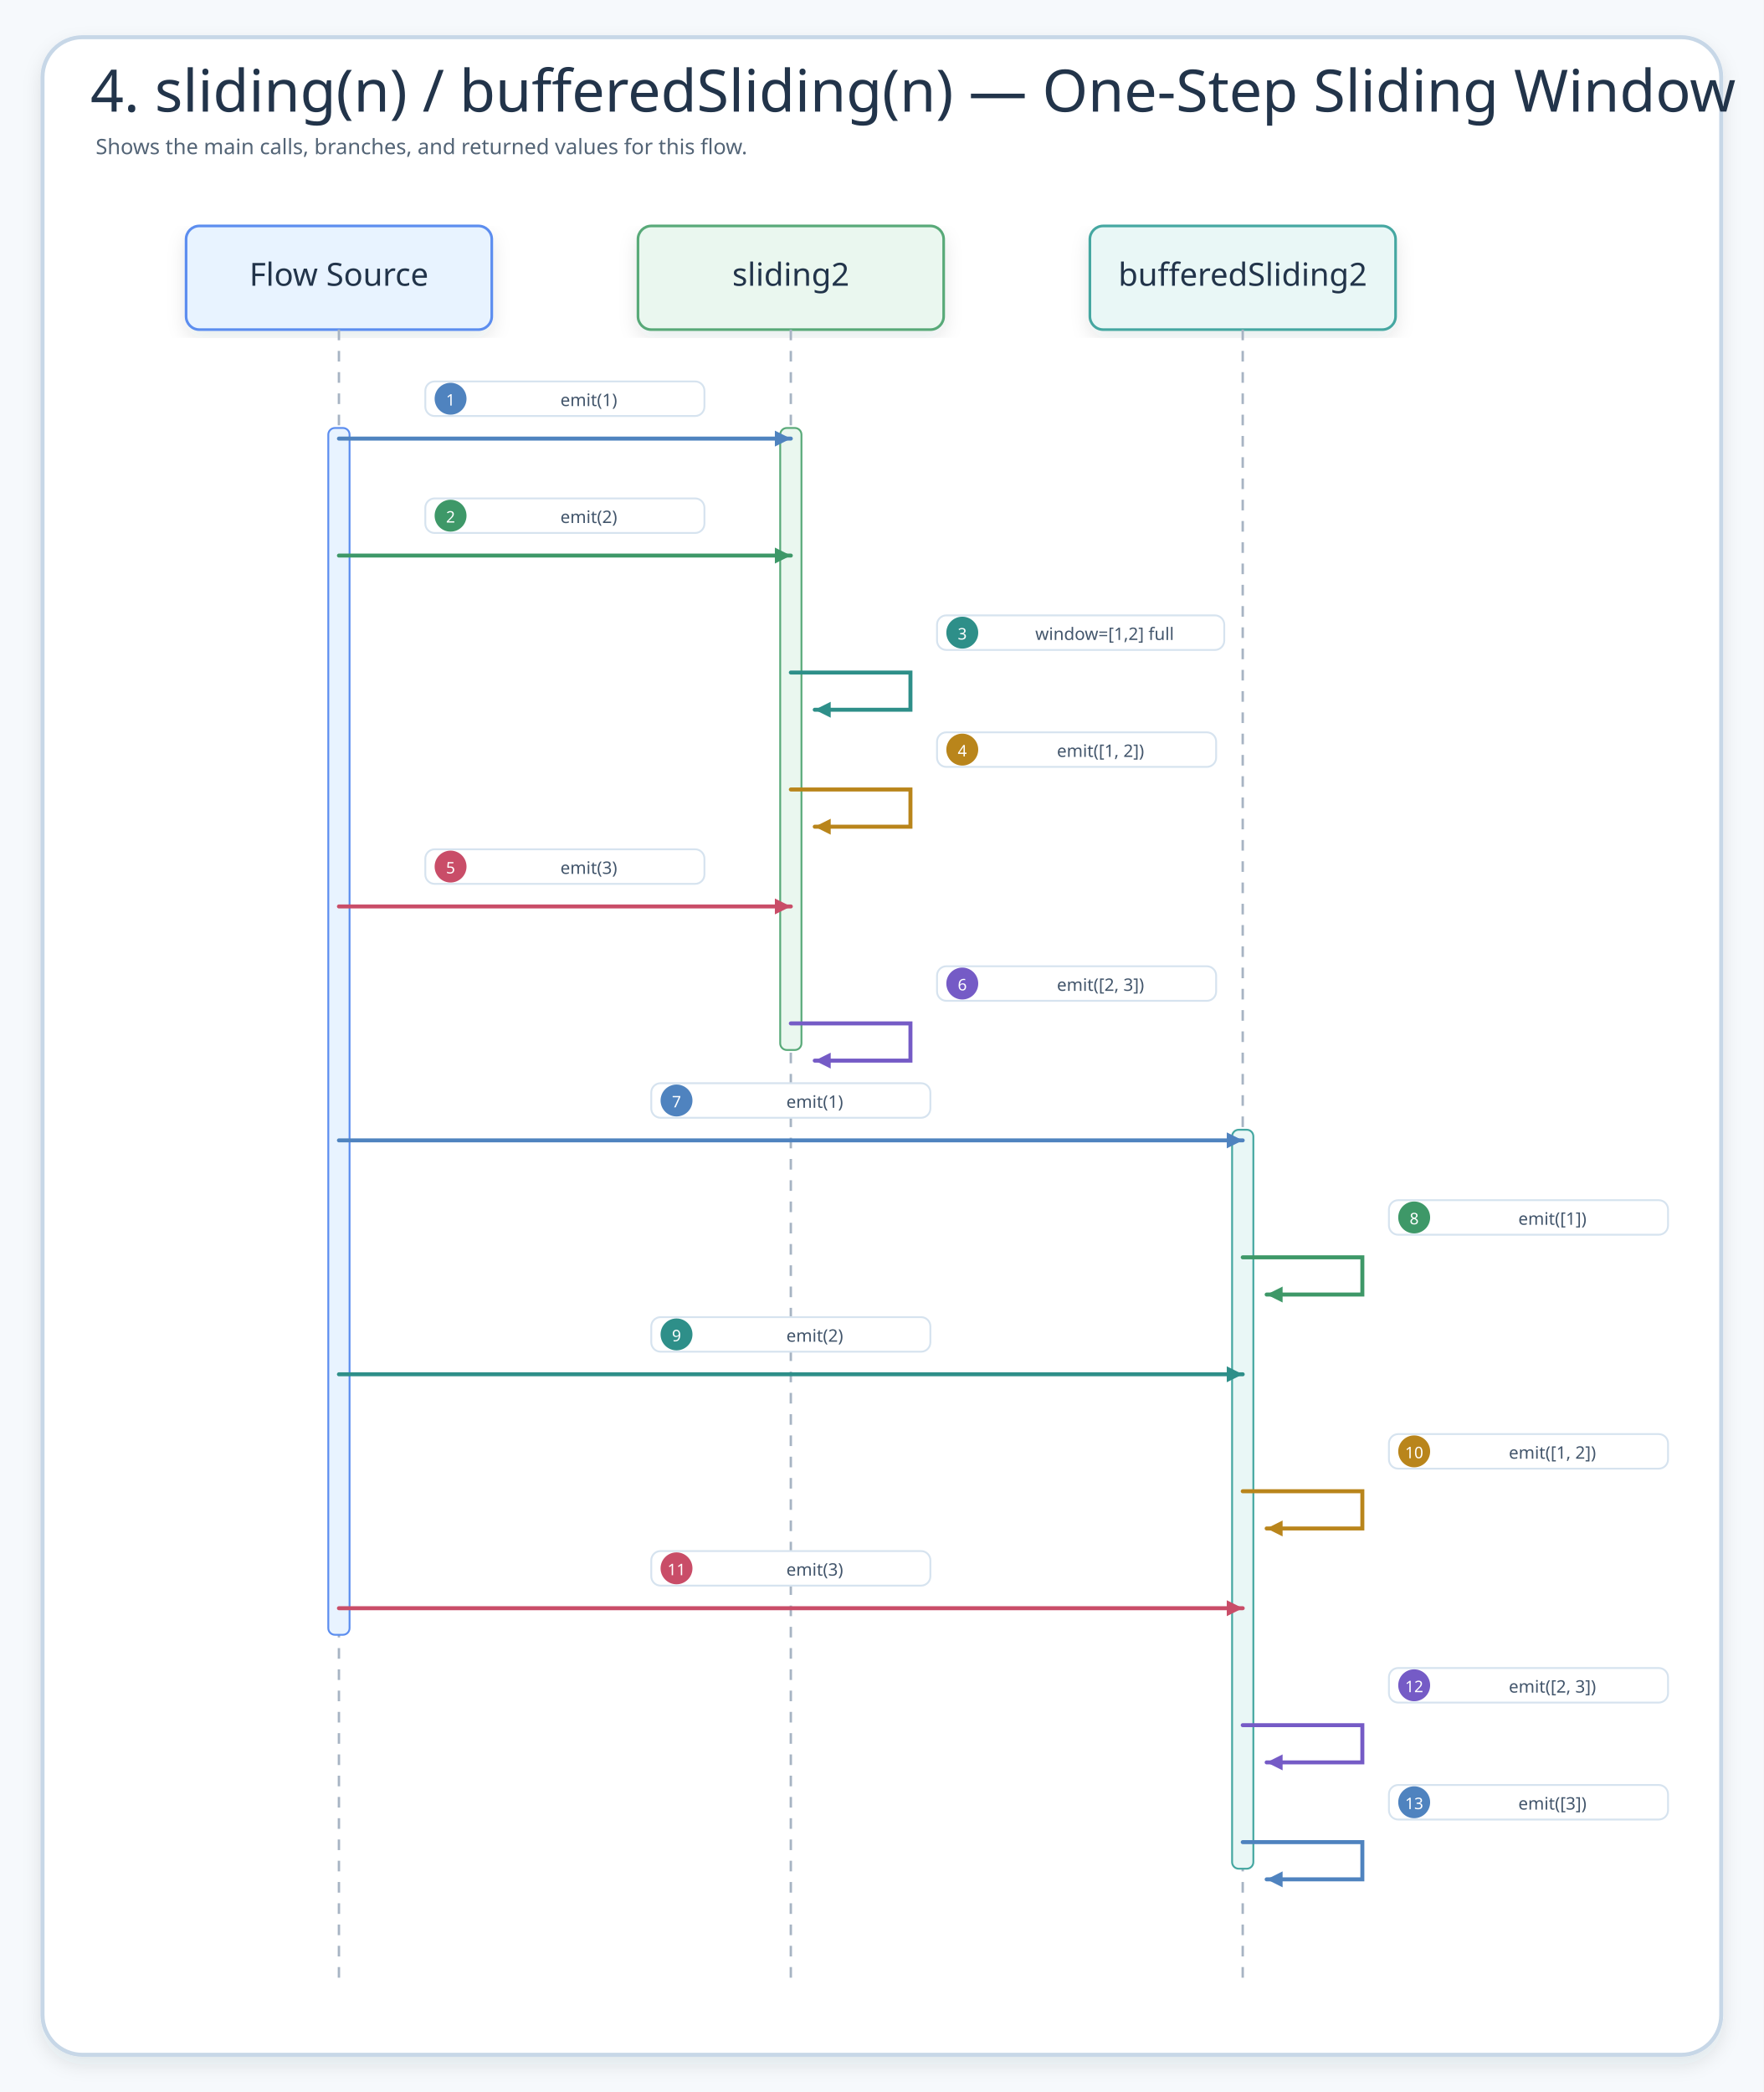
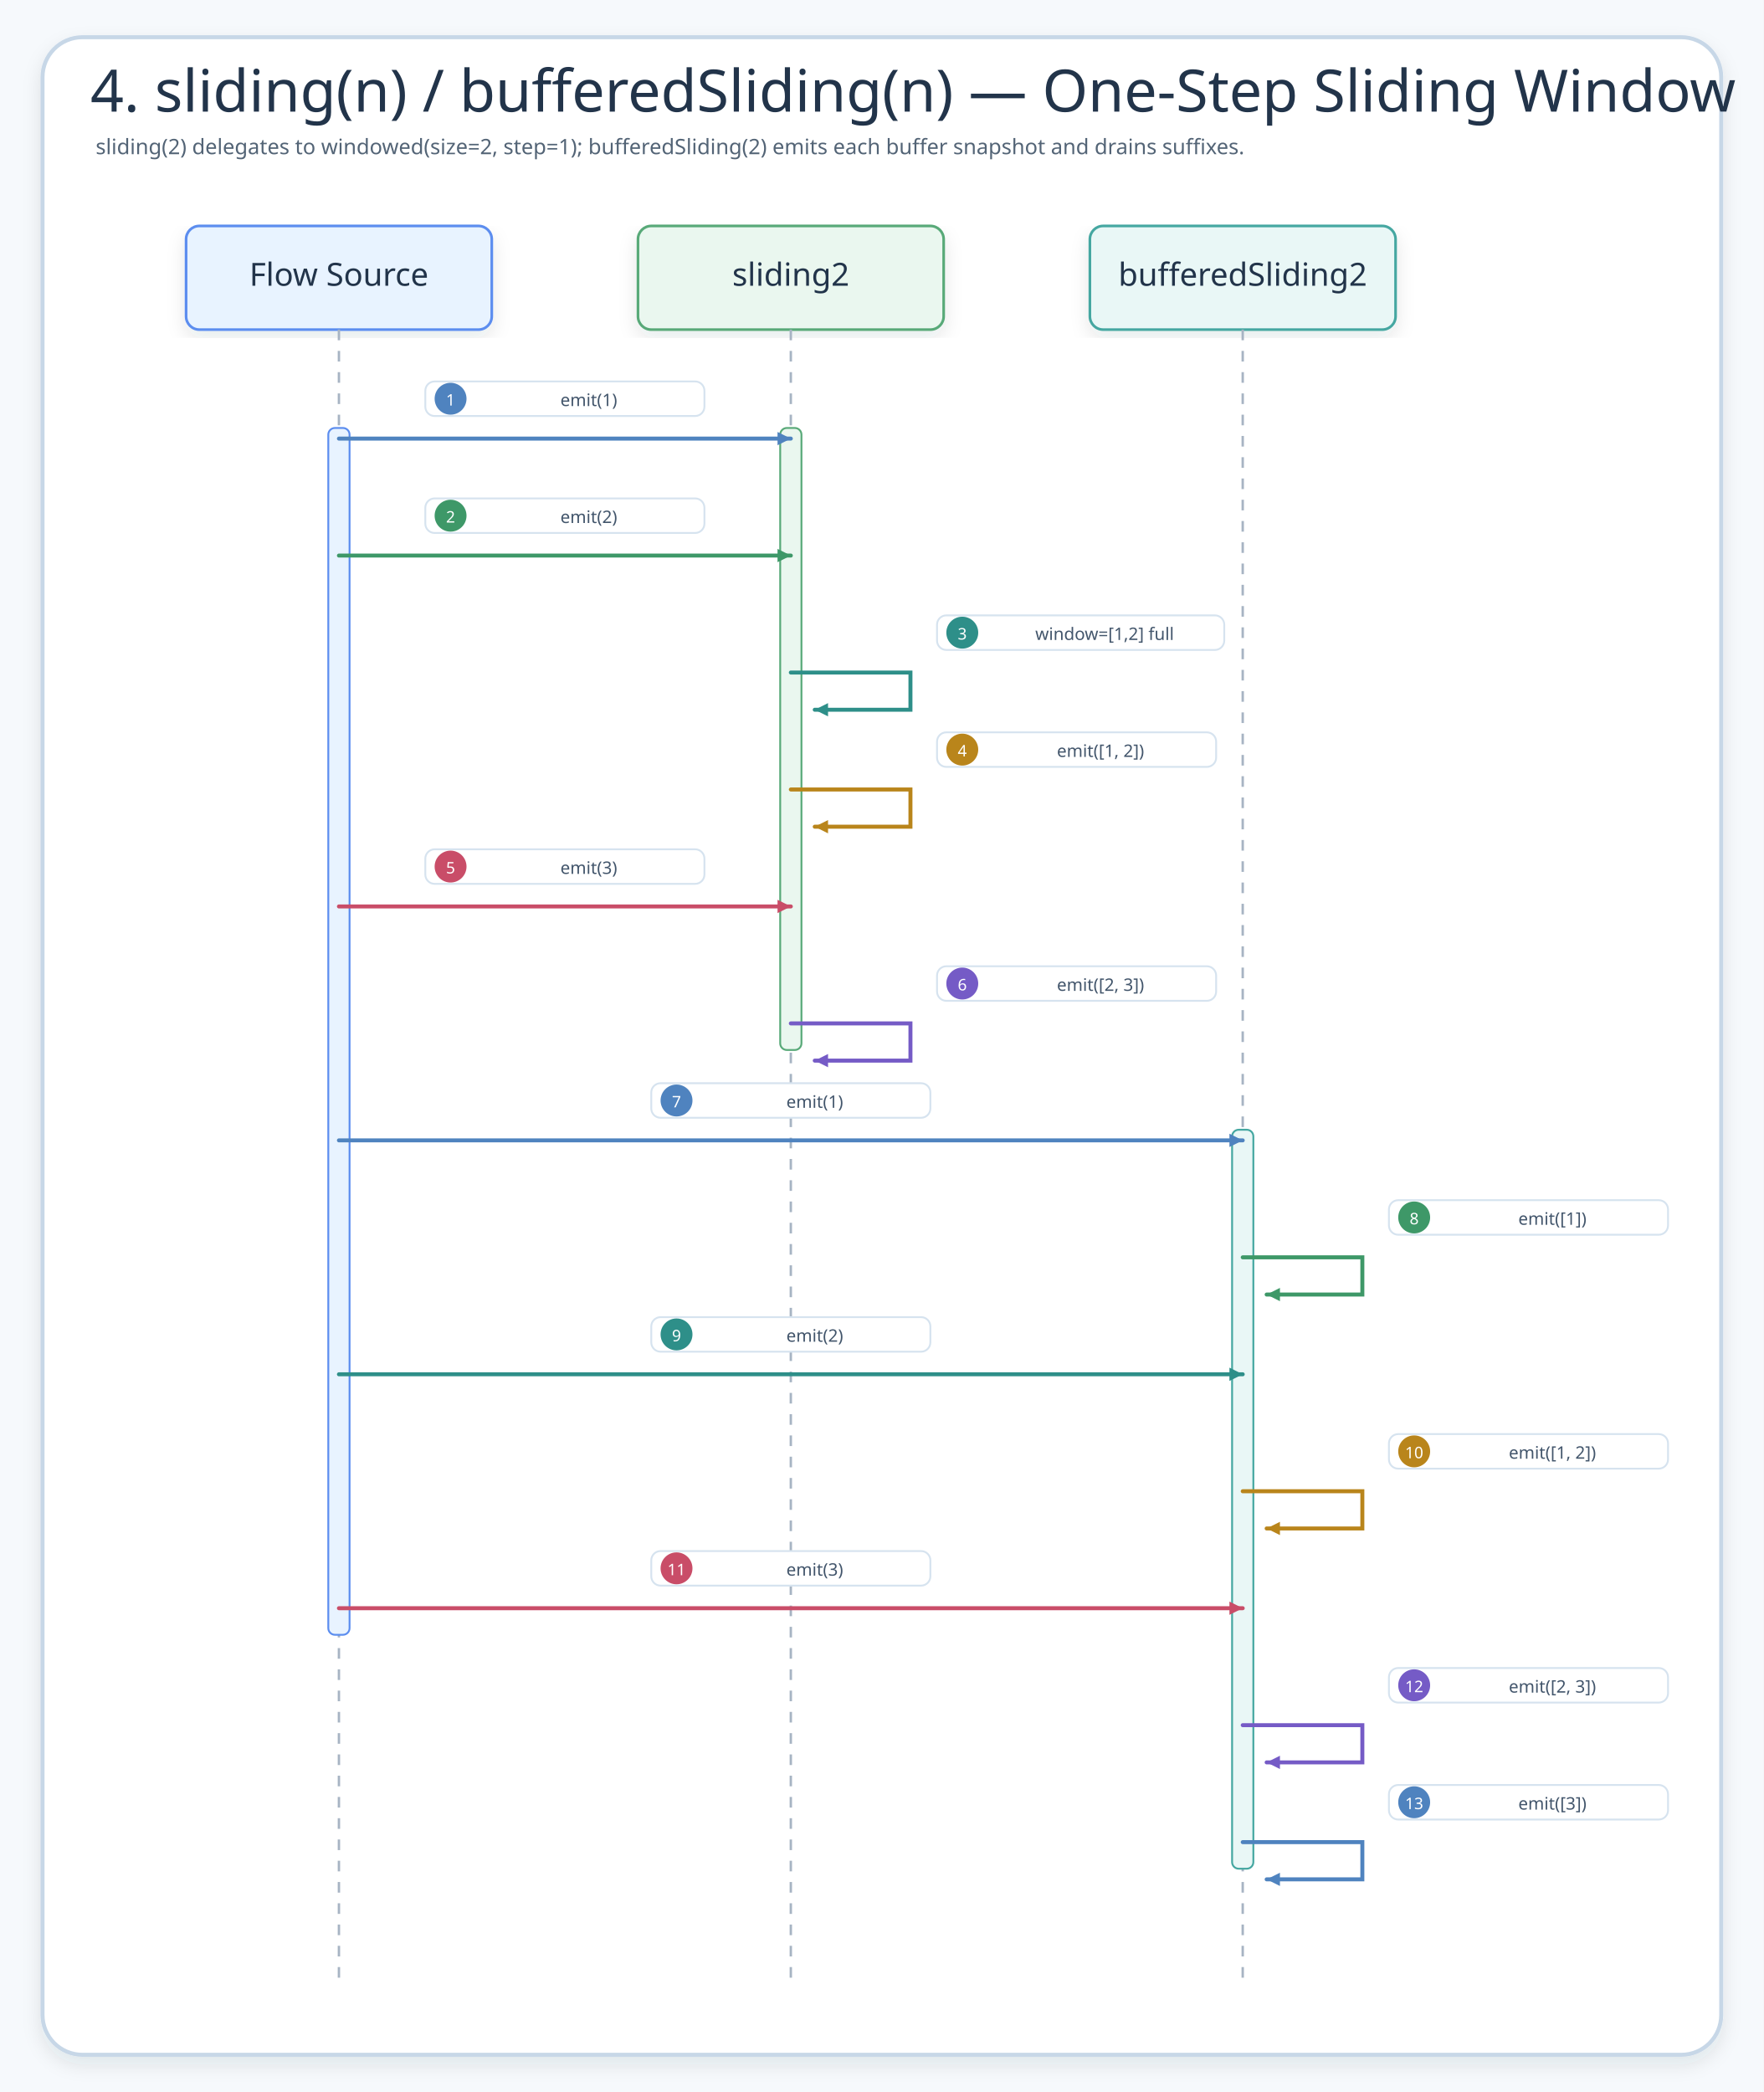
<svg xmlns="http://www.w3.org/2000/svg" width="1327" height="1574" viewBox="0 0 1327 1574" role="img" aria-label="4. sliding(n) / bufferedSliding(n) — One-Step Sliding Window">
  <defs>
    <filter id="shadow" x="-8%" y="-8%" width="116%" height="116%">
      <feDropShadow dx="0" dy="6" stdDeviation="7" flood-color="#203040" flood-opacity="0.10" />
    </filter>
-     <marker id="seqArrow-blue" markerWidth="5" markerHeight="5" refX="4.5" refY="2.5" orient="auto" markerUnits="strokeWidth">
-       <path d="M 0.5 0.5 L 4.5 2.5 L 0.5 4.5 Z" fill="#4F83BF" />
+     <marker id="seqArrow-blue" markerWidth="14" markerHeight="14" refX="12" refY="7" orient="auto" markerUnits="userSpaceOnUse">
+       <path d="M2 2 L12 7 L2 12 Z" fill="#4F83BF" />
    </marker>
-     <marker id="seqArrow-green" markerWidth="5" markerHeight="5" refX="4.5" refY="2.5" orient="auto" markerUnits="strokeWidth">
-       <path d="M 0.5 0.5 L 4.5 2.5 L 0.5 4.5 Z" fill="#3E9868" />
+     <marker id="seqArrow-green" markerWidth="14" markerHeight="14" refX="12" refY="7" orient="auto" markerUnits="userSpaceOnUse">
+       <path d="M2 2 L12 7 L2 12 Z" fill="#3E9868" />
    </marker>
-     <marker id="seqArrow-teal" markerWidth="5" markerHeight="5" refX="4.5" refY="2.5" orient="auto" markerUnits="strokeWidth">
-       <path d="M 0.5 0.5 L 4.5 2.5 L 0.5 4.5 Z" fill="#2E8F89" />
+     <marker id="seqArrow-teal" markerWidth="14" markerHeight="14" refX="12" refY="7" orient="auto" markerUnits="userSpaceOnUse">
+       <path d="M2 2 L12 7 L2 12 Z" fill="#2E8F89" />
    </marker>
-     <marker id="seqArrow-amber" markerWidth="5" markerHeight="5" refX="4.5" refY="2.5" orient="auto" markerUnits="strokeWidth">
-       <path d="M 0.5 0.5 L 4.5 2.5 L 0.5 4.5 Z" fill="#B9851B" />
+     <marker id="seqArrow-amber" markerWidth="14" markerHeight="14" refX="12" refY="7" orient="auto" markerUnits="userSpaceOnUse">
+       <path d="M2 2 L12 7 L2 12 Z" fill="#B9851B" />
    </marker>
-     <marker id="seqArrow-pink" markerWidth="5" markerHeight="5" refX="4.5" refY="2.5" orient="auto" markerUnits="strokeWidth">
-       <path d="M 0.5 0.5 L 4.5 2.5 L 0.5 4.5 Z" fill="#C94D68" />
+     <marker id="seqArrow-pink" markerWidth="14" markerHeight="14" refX="12" refY="7" orient="auto" markerUnits="userSpaceOnUse">
+       <path d="M2 2 L12 7 L2 12 Z" fill="#C94D68" />
    </marker>
-     <marker id="seqArrow-purple" markerWidth="5" markerHeight="5" refX="4.5" refY="2.5" orient="auto" markerUnits="strokeWidth">
-       <path d="M 0.5 0.5 L 4.5 2.5 L 0.5 4.5 Z" fill="#755BC6" />
+     <marker id="seqArrow-purple" markerWidth="14" markerHeight="14" refX="12" refY="7" orient="auto" markerUnits="userSpaceOnUse">
+       <path d="M2 2 L12 7 L2 12 Z" fill="#755BC6" />
    </marker>
-     <marker id="seqArrow-gray" markerWidth="5" markerHeight="5" refX="4.5" refY="2.5" orient="auto" markerUnits="strokeWidth">
-       <path d="M 0.5 0.5 L 4.5 2.5 L 0.5 4.5 Z" fill="#758297" />
+     <marker id="seqArrow-gray" markerWidth="14" markerHeight="14" refX="12" refY="7" orient="auto" markerUnits="userSpaceOnUse">
+       <path d="M2 2 L12 7 L2 12 Z" fill="#758297" />
    </marker>
    <style>
    .canvas{fill:#F6F9FC}.frame{fill:#fff;stroke:#C7D7E7;stroke-width:3;filter:url(#shadow)}
    .title{font-family:"Architects Daughter";font-size:44px;fill:#22344A}.subtitle{font-family:"Comic Mono";font-size:16px;fill:#536476}
    .card{filter:url(#shadow);stroke-width:2}.cardTitle{font-family:"Architects Daughter";font-size:24px;fill:#22344A}.detail{font-family:"Comic Mono";font-size:13px;fill:#42556B}
    .lifeline{stroke:#A7B4C3;stroke-width:1.8;stroke-dasharray:8 8}.seq{fill:none;stroke-width:3;stroke-linecap:round}.seqReturn{fill:none;stroke-width:2.7;stroke-linecap:round;stroke-dasharray:8 7}
    .labelPill{fill:#fff;stroke:#D6E3EF;stroke-width:1.4}.altBox{fill:#FFFFFF;fill-opacity:.12;stroke:#D6A441;stroke-width:1.8;stroke-dasharray:8 8}
  </style>
  </defs>
  <rect class="canvas" width="1327" height="1574" />
  <rect class="frame" x="32" y="28" width="1263" height="1518" rx="30" />
  <text class="title" x="68" y="84">4. sliding(n) / bufferedSliding(n) — One-Step Sliding Window</text>
-   <text class="subtitle" x="72" y="116">Shows the main calls, branches, and returned values for this flow.</text>
+   <text class="subtitle" x="72" y="116">sliding(2) delegates to windowed(size=2, step=1); bufferedSliding(2) emits each buffer snapshot and drains suffixes.</text>
  <g id="seq-flow-source">
    <rect class="card" x="140" y="170" width="230" height="78" rx="10" fill="#E8F3FF" stroke="#5B8DEF" />
    <text class="cardTitle" x="255" y="215" text-anchor="middle">Flow Source</text>
    <line class="lifeline" x1="255" y1="248" x2="255" y2="1490" />
  </g>
  <g id="seq-sliding2">
    <rect class="card" x="480" y="170" width="230" height="78" rx="10" fill="#EAF7EF" stroke="#58A978" />
    <text class="cardTitle" x="595" y="215" text-anchor="middle">sliding2</text>
    <line class="lifeline" x1="595" y1="248" x2="595" y2="1490" />
  </g>
  <g id="seq-bufferedsliding2">
    <rect class="card" x="820" y="170" width="230" height="78" rx="10" fill="#E9F7F6" stroke="#45A7A1" />
    <text class="cardTitle" x="935" y="215" text-anchor="middle">bufferedSliding2</text>
    <line class="lifeline" x1="935" y1="248" x2="935" y2="1490" />
  </g>
  <rect x="247" y="322" width="16" height="908" rx="5" fill="#E8F3FF" stroke="#5B8DEF" stroke-width="1.4" />
  <rect x="587" y="322" width="16" height="468" rx="5" fill="#EAF7EF" stroke="#58A978" stroke-width="1.4" />
  <rect x="927" y="850" width="16" height="556" rx="5" fill="#E9F7F6" stroke="#45A7A1" stroke-width="1.4" />
  <g id="m1">
    <rect class="labelPill" x="320" y="287" width="210" height="26" rx="7" />
    <circle cx="339" cy="300" r="12" fill="#4F83BF" />
    <text class="detail" x="339" y="301" text-anchor="middle" dominant-baseline="middle" style="fill:#fff;font-size:12px">1</text>
    <text class="detail" x="443" y="301" text-anchor="middle" dominant-baseline="middle">emit(1)</text>
    <path class="seq" d="M255 330 L595 330" stroke="#4F83BF" marker-end="url(#seqArrow-blue)" />
  </g>
  <g id="m2">
    <rect class="labelPill" x="320" y="375" width="210" height="26" rx="7" />
    <circle cx="339" cy="388" r="12" fill="#3E9868" />
    <text class="detail" x="339" y="389" text-anchor="middle" dominant-baseline="middle" style="fill:#fff;font-size:12px">2</text>
    <text class="detail" x="443" y="389" text-anchor="middle" dominant-baseline="middle">emit(2)</text>
    <path class="seq" d="M255 418 L595 418" stroke="#3E9868" marker-end="url(#seqArrow-green)" />
  </g>
  <g id="m3">
    <rect class="labelPill" x="705" y="463" width="216.1" height="26" rx="7" />
    <circle cx="724" cy="476" r="12" fill="#2E8F89" />
    <text class="detail" x="724" y="477" text-anchor="middle" dominant-baseline="middle" style="fill:#fff;font-size:12px">3</text>
    <text class="detail" x="831.1" y="477" text-anchor="middle" dominant-baseline="middle">window=[1,2] full</text>
    <path class="seq" d="M595 506 L685 506 L685 534 L613 534" stroke="#2E8F89" marker-end="url(#seqArrow-teal)" />
  </g>
  <g id="m4">
    <rect class="labelPill" x="705" y="551" width="210" height="26" rx="7" />
    <circle cx="724" cy="564" r="12" fill="#B9851B" />
    <text class="detail" x="724" y="565" text-anchor="middle" dominant-baseline="middle" style="fill:#fff;font-size:12px">4</text>
    <text class="detail" x="828" y="565" text-anchor="middle" dominant-baseline="middle">emit([1, 2])</text>
    <path class="seq" d="M595 594 L685 594 L685 622 L613 622" stroke="#B9851B" marker-end="url(#seqArrow-amber)" />
  </g>
  <g id="m5">
    <rect class="labelPill" x="320" y="639" width="210" height="26" rx="7" />
    <circle cx="339" cy="652" r="12" fill="#C94D68" />
    <text class="detail" x="339" y="653" text-anchor="middle" dominant-baseline="middle" style="fill:#fff;font-size:12px">5</text>
    <text class="detail" x="443" y="653" text-anchor="middle" dominant-baseline="middle">emit(3)</text>
    <path class="seq" d="M255 682 L595 682" stroke="#C94D68" marker-end="url(#seqArrow-pink)" />
  </g>
  <g id="m6">
    <rect class="labelPill" x="705" y="727" width="210" height="26" rx="7" />
    <circle cx="724" cy="740" r="12" fill="#755BC6" />
    <text class="detail" x="724" y="741" text-anchor="middle" dominant-baseline="middle" style="fill:#fff;font-size:12px">6</text>
    <text class="detail" x="828" y="741" text-anchor="middle" dominant-baseline="middle">emit([2, 3])</text>
    <path class="seq" d="M595 770 L685 770 L685 798 L613 798" stroke="#755BC6" marker-end="url(#seqArrow-purple)" />
  </g>
  <g id="m7">
    <rect class="labelPill" x="490" y="815" width="210" height="26" rx="7" />
    <circle cx="509" cy="828" r="12" fill="#4F83BF" />
    <text class="detail" x="509" y="829" text-anchor="middle" dominant-baseline="middle" style="fill:#fff;font-size:12px">7</text>
    <text class="detail" x="613" y="829" text-anchor="middle" dominant-baseline="middle">emit(1)</text>
    <path class="seq" d="M255 858 L935 858" stroke="#4F83BF" marker-end="url(#seqArrow-blue)" />
  </g>
  <g id="m8">
    <rect class="labelPill" x="1045" y="903" width="210" height="26" rx="7" />
    <circle cx="1064" cy="916" r="12" fill="#3E9868" />
    <text class="detail" x="1064" y="917" text-anchor="middle" dominant-baseline="middle" style="fill:#fff;font-size:12px">8</text>
    <text class="detail" x="1168" y="917" text-anchor="middle" dominant-baseline="middle">emit([1])</text>
    <path class="seq" d="M935 946 L1025 946 L1025 974 L953 974" stroke="#3E9868" marker-end="url(#seqArrow-green)" />
  </g>
  <g id="m9">
    <rect class="labelPill" x="490" y="991" width="210" height="26" rx="7" />
    <circle cx="509" cy="1004" r="12" fill="#2E8F89" />
    <text class="detail" x="509" y="1005" text-anchor="middle" dominant-baseline="middle" style="fill:#fff;font-size:12px">9</text>
    <text class="detail" x="613" y="1005" text-anchor="middle" dominant-baseline="middle">emit(2)</text>
    <path class="seq" d="M255 1034 L935 1034" stroke="#2E8F89" marker-end="url(#seqArrow-teal)" />
  </g>
  <g id="m10">
    <rect class="labelPill" x="1045" y="1079" width="210" height="26" rx="7" />
    <circle cx="1064" cy="1092" r="12" fill="#B9851B" />
    <text class="detail" x="1064" y="1093" text-anchor="middle" dominant-baseline="middle" style="fill:#fff;font-size:12px">10</text>
    <text class="detail" x="1168" y="1093" text-anchor="middle" dominant-baseline="middle">emit([1, 2])</text>
    <path class="seq" d="M935 1122 L1025 1122 L1025 1150 L953 1150" stroke="#B9851B" marker-end="url(#seqArrow-amber)" />
  </g>
  <g id="m11">
    <rect class="labelPill" x="490" y="1167" width="210" height="26" rx="7" />
    <circle cx="509" cy="1180" r="12" fill="#C94D68" />
    <text class="detail" x="509" y="1181" text-anchor="middle" dominant-baseline="middle" style="fill:#fff;font-size:12px">11</text>
    <text class="detail" x="613" y="1181" text-anchor="middle" dominant-baseline="middle">emit(3)</text>
    <path class="seq" d="M255 1210 L935 1210" stroke="#C94D68" marker-end="url(#seqArrow-pink)" />
  </g>
  <g id="m12">
    <rect class="labelPill" x="1045" y="1255" width="210" height="26" rx="7" />
    <circle cx="1064" cy="1268" r="12" fill="#755BC6" />
    <text class="detail" x="1064" y="1269" text-anchor="middle" dominant-baseline="middle" style="fill:#fff;font-size:12px">12</text>
    <text class="detail" x="1168" y="1269" text-anchor="middle" dominant-baseline="middle">emit([2, 3])</text>
    <path class="seq" d="M935 1298 L1025 1298 L1025 1326 L953 1326" stroke="#755BC6" marker-end="url(#seqArrow-purple)" />
  </g>
  <g id="m13">
    <rect class="labelPill" x="1045" y="1343" width="210" height="26" rx="7" />
    <circle cx="1064" cy="1356" r="12" fill="#4F83BF" />
    <text class="detail" x="1064" y="1357" text-anchor="middle" dominant-baseline="middle" style="fill:#fff;font-size:12px">13</text>
    <text class="detail" x="1168" y="1357" text-anchor="middle" dominant-baseline="middle">emit([3])</text>
    <path class="seq" d="M935 1386 L1025 1386 L1025 1414 L953 1414" stroke="#4F83BF" marker-end="url(#seqArrow-blue)" />
  </g>
</svg>
